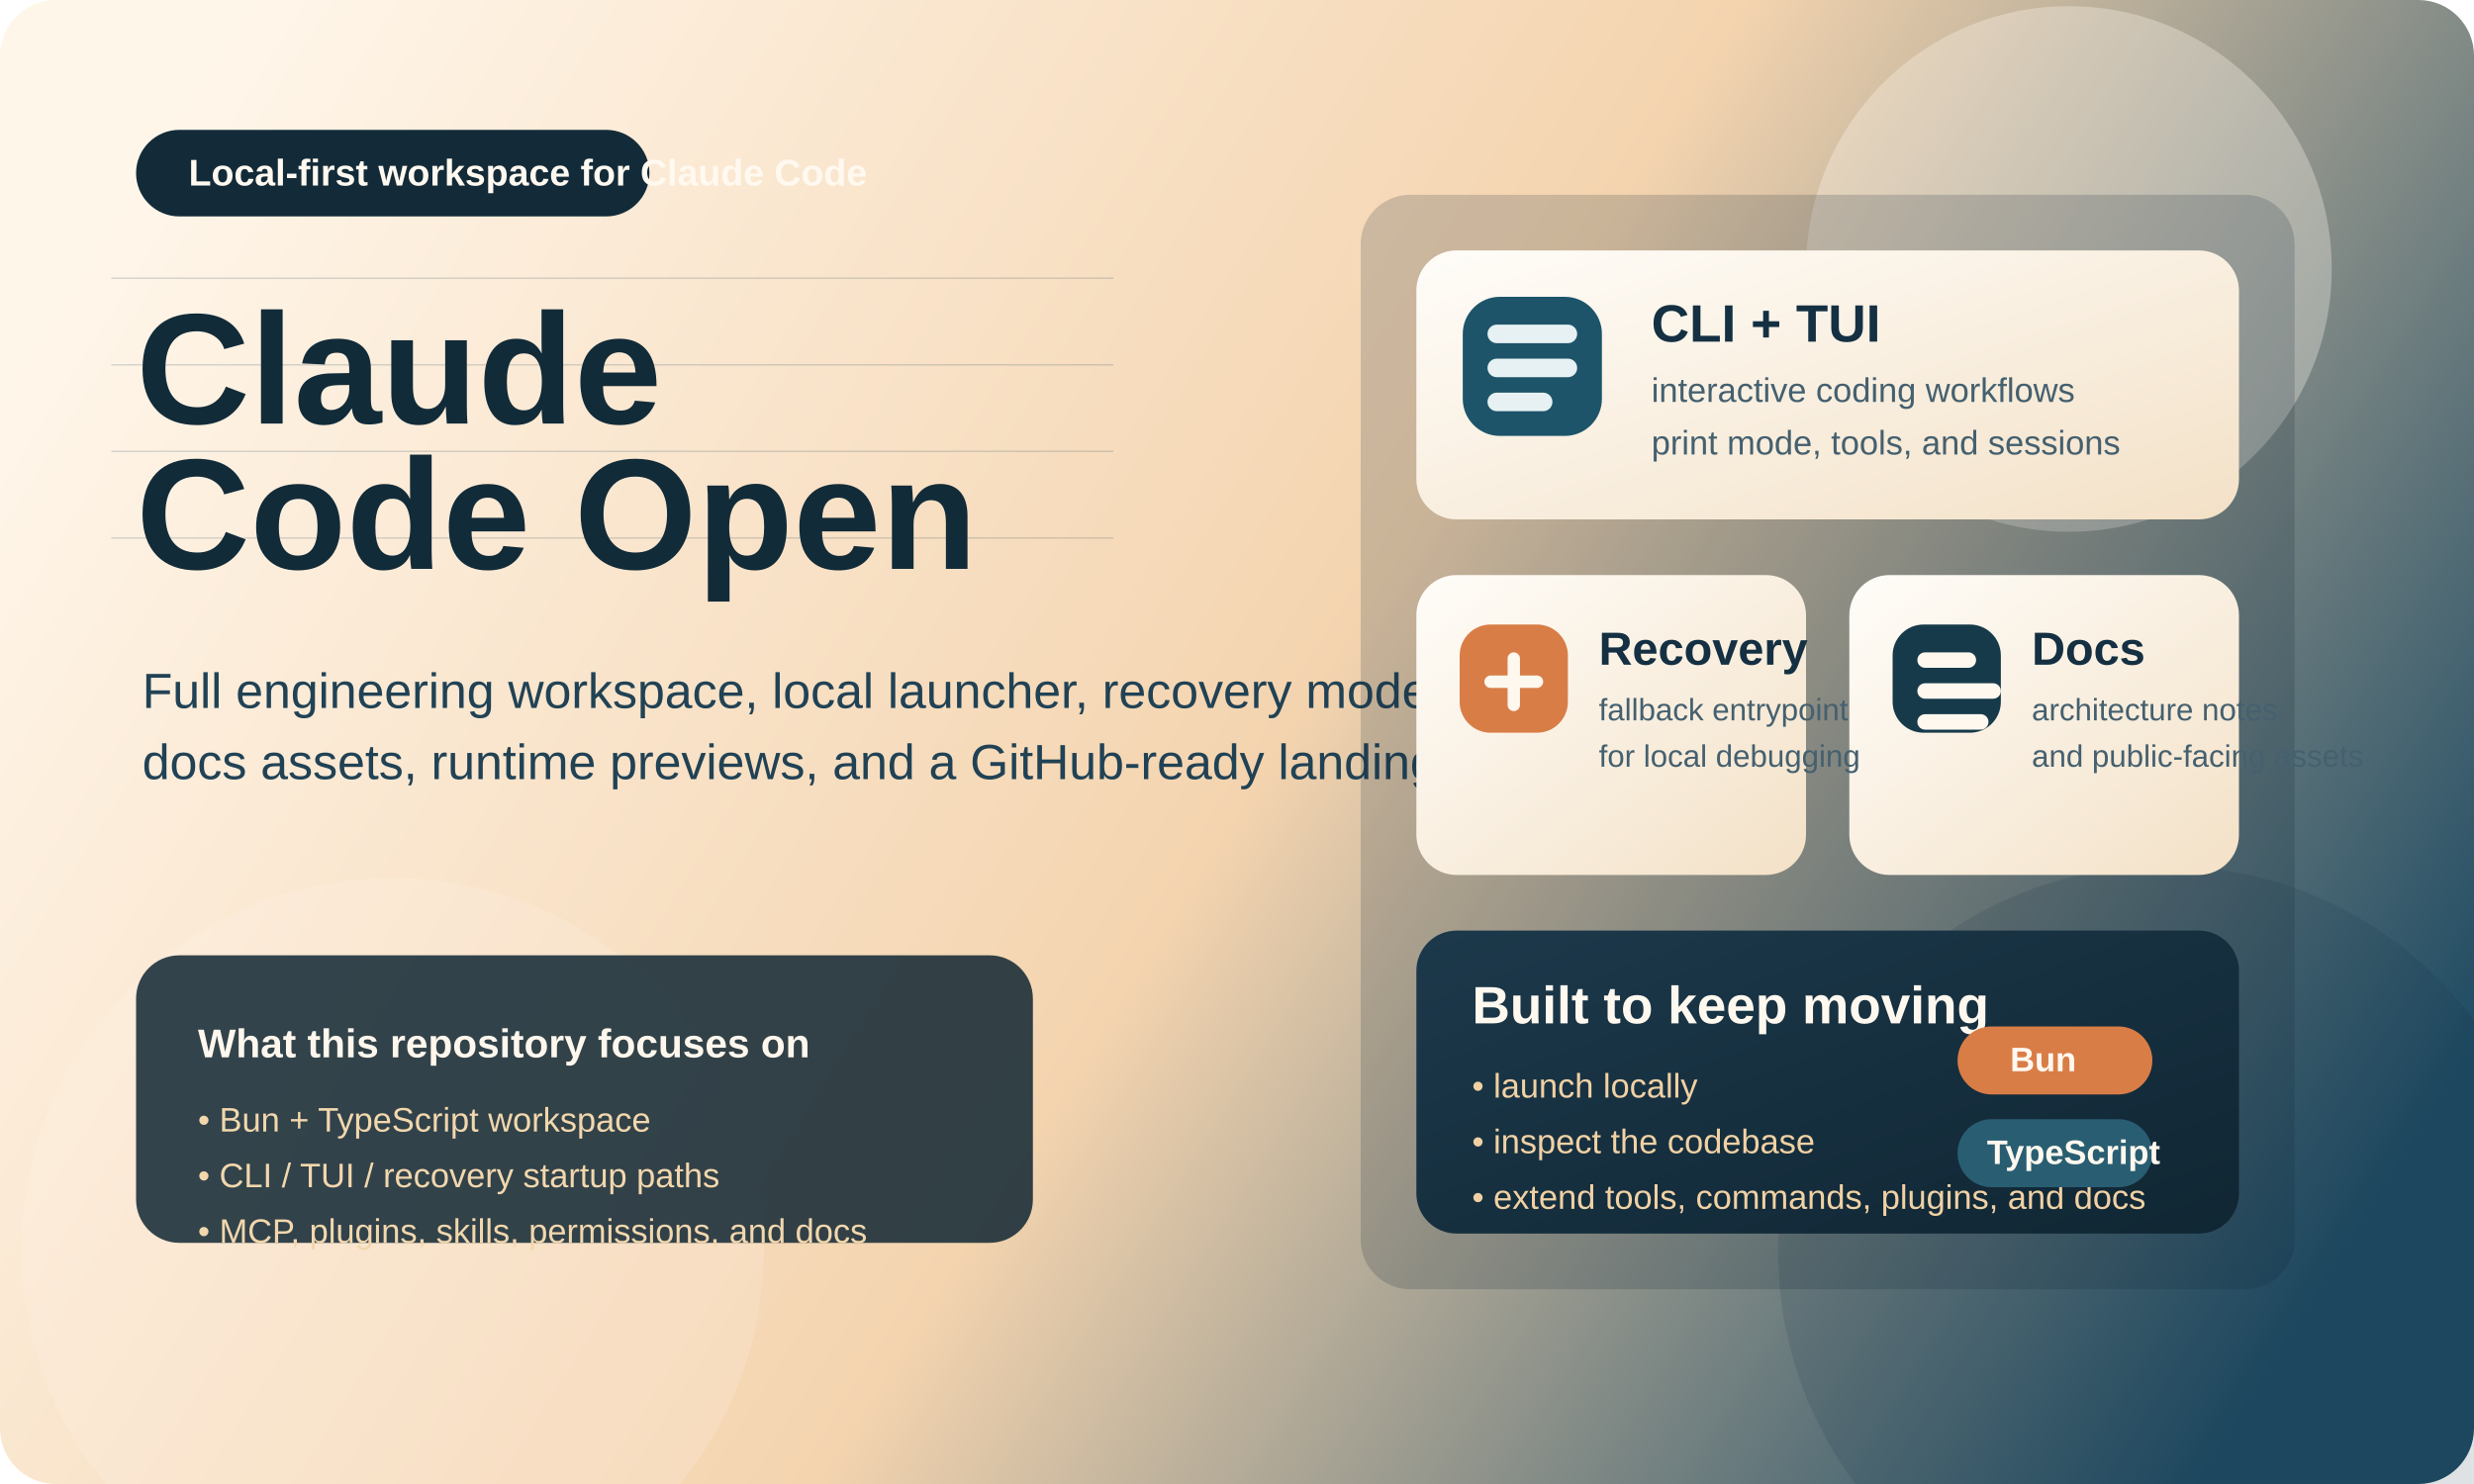
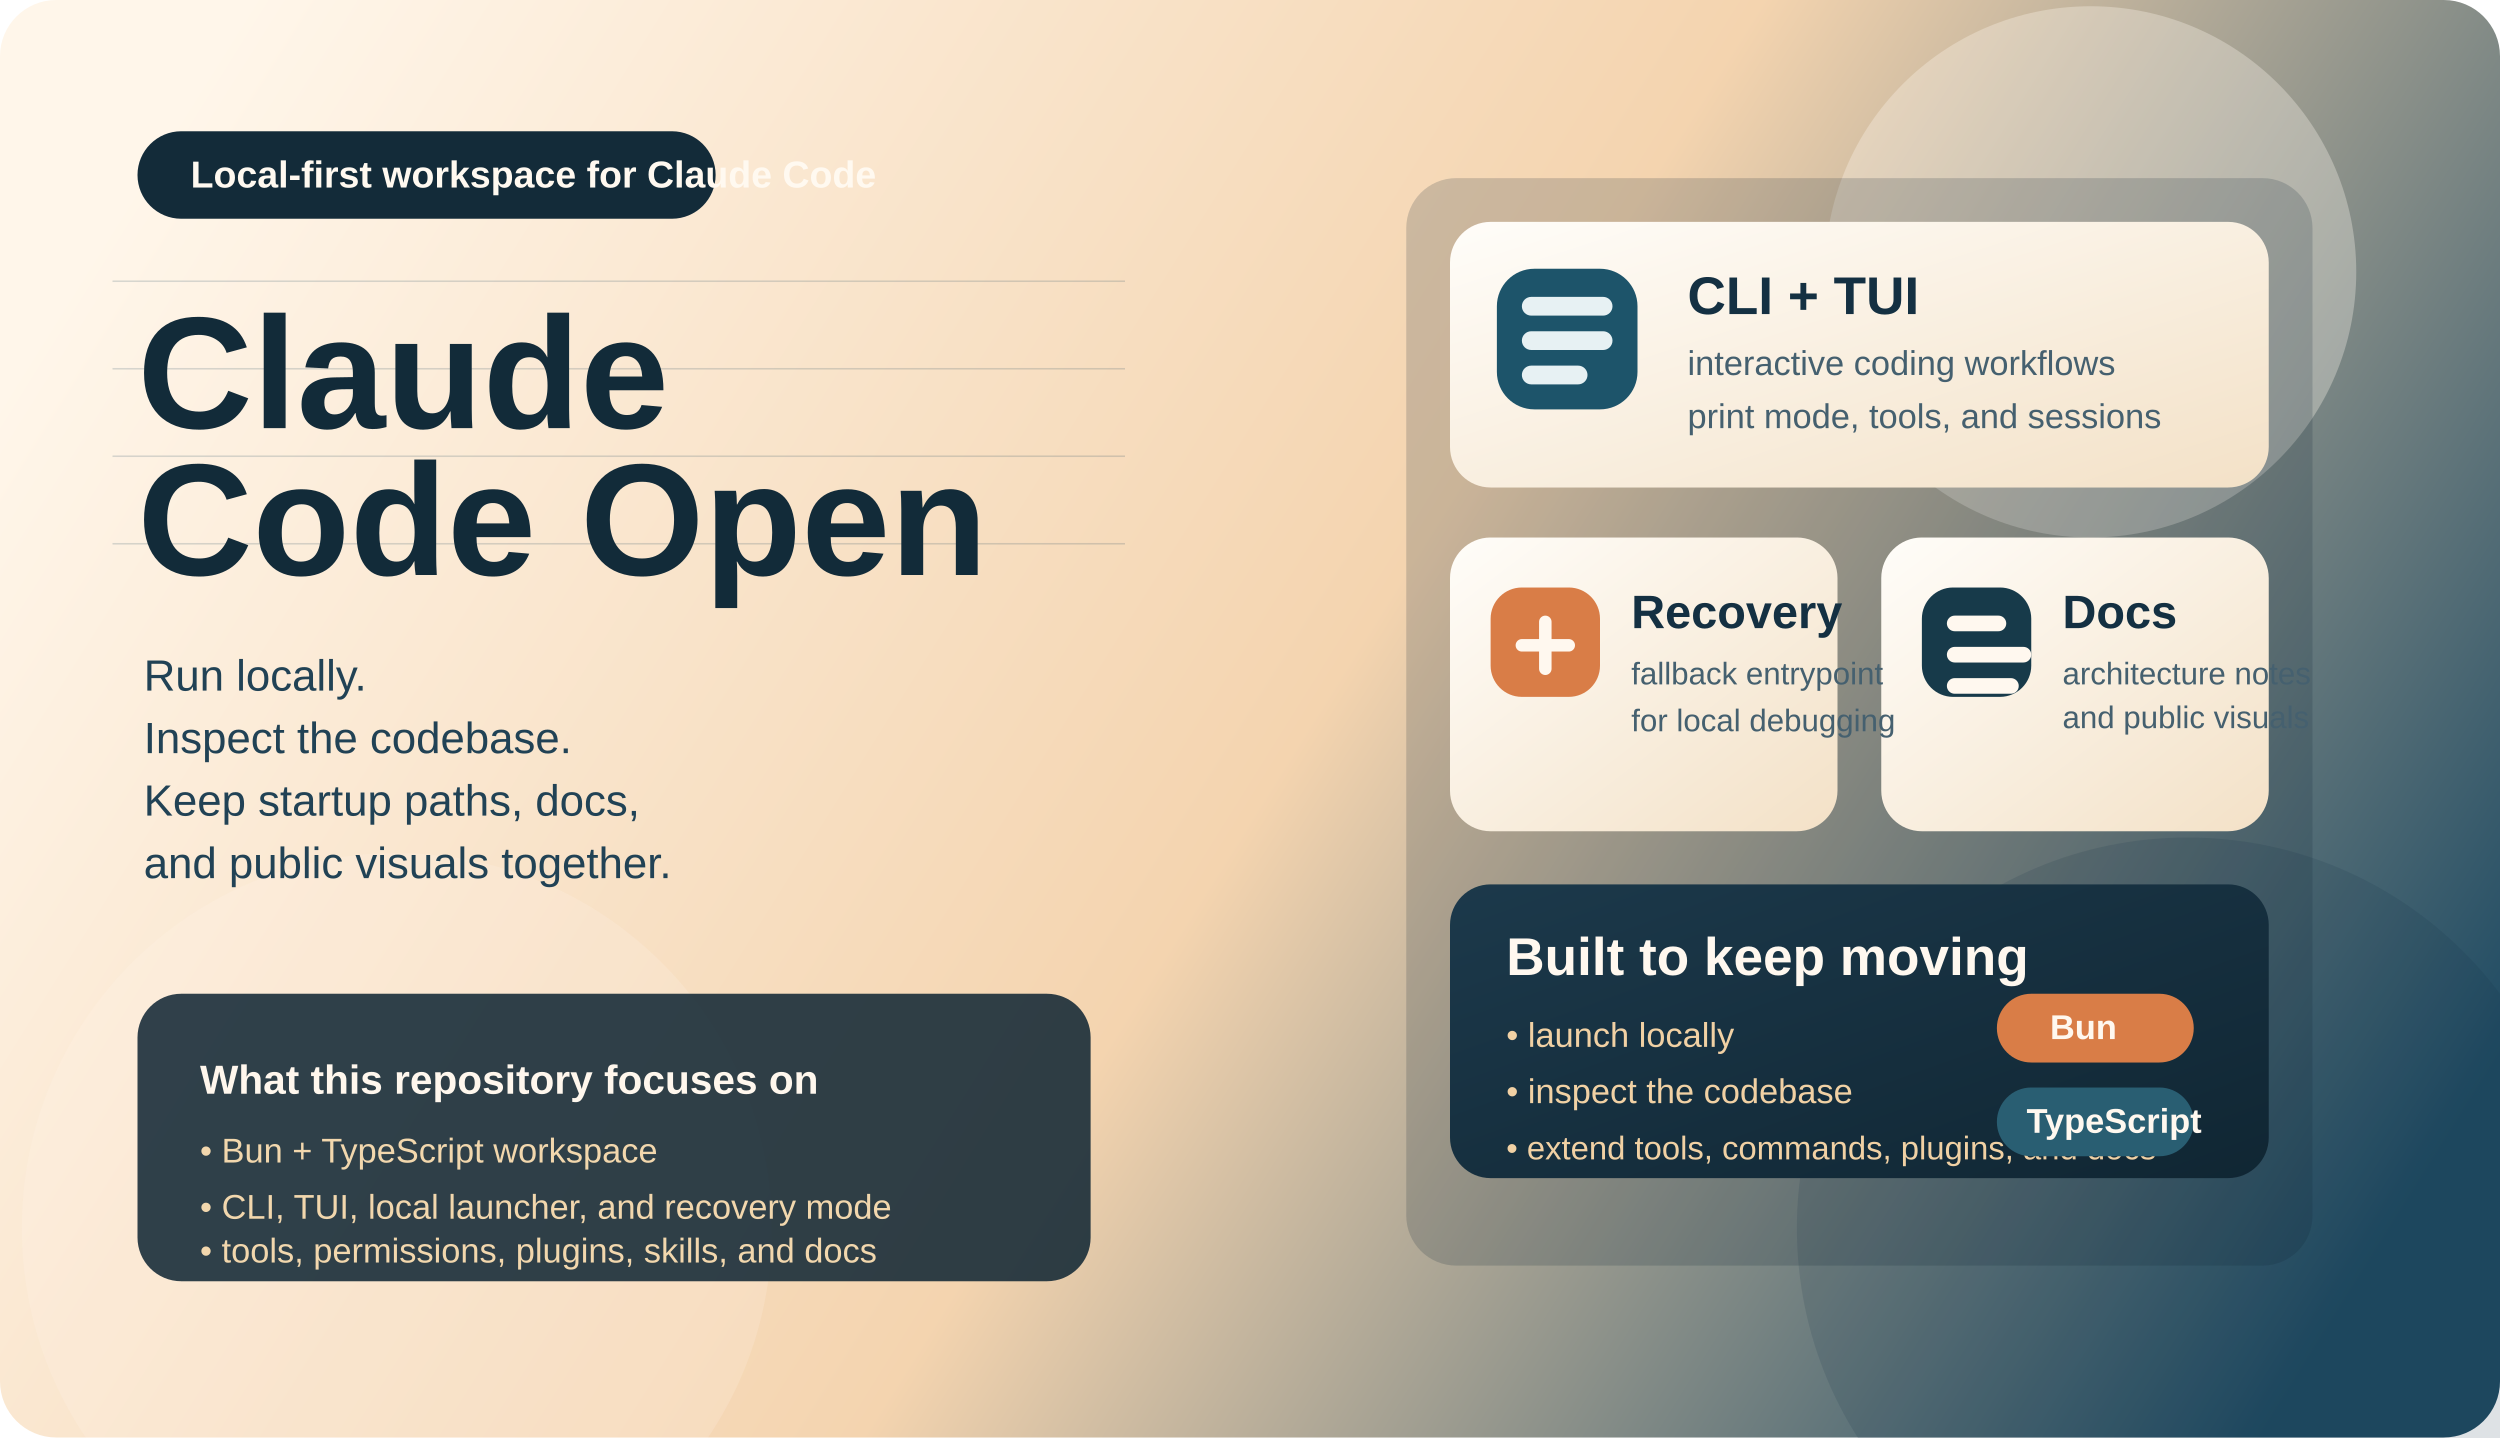
- <svg xmlns="http://www.w3.org/2000/svg" width="1600" height="960" viewBox="0 0 1600 960" fill="none">
+ <svg xmlns="http://www.w3.org/2000/svg" width="1600" height="920" viewBox="0 0 1600 920" fill="none">
  <defs>
    <linearGradient id="bg" x1="120" y1="60" x2="1460" y2="900" gradientUnits="userSpaceOnUse">
      <stop stop-color="#FFF6EA" />
      <stop offset="0.52" stop-color="#F4D4AF" />
      <stop offset="1" stop-color="#1F4B63" />
    </linearGradient>
    <linearGradient id="panel" x1="0" y1="0" x2="1" y2="1">
      <stop stop-color="#FFFDF9" />
      <stop offset="1" stop-color="#F3E1C7" />
    </linearGradient>
    <linearGradient id="dark" x1="0" y1="0" x2="1" y2="1">
      <stop stop-color="#1C394B" />
      <stop offset="1" stop-color="#102633" />
    </linearGradient>
  </defs>
-   <rect width="1600" height="960" rx="36" fill="url(#bg)" />
+   <rect width="1600" height="920" rx="36" fill="url(#bg)" />
  <circle cx="1338" cy="174" r="170" fill="#FFF8EE" fill-opacity="0.32" />
-   <circle cx="1400" cy="810" r="250" fill="#113142" fill-opacity="0.14" />
-   <circle cx="254" cy="808" r="240" fill="#FFF8EE" fill-opacity="0.18" />
+   <circle cx="1400" cy="786" r="250" fill="#113142" fill-opacity="0.14" />
+   <circle cx="254" cy="786" r="240" fill="#FFF8EE" fill-opacity="0.18" />
  <g opacity="0.18" stroke="#22495C">
    <path d="M72 180H720" />
    <path d="M72 236H720" />
    <path d="M72 292H720" />
    <path d="M72 348H720" />
  </g>
-   <rect x="88" y="84" width="332" height="56" rx="28" fill="#132B39" />
+   <rect x="88" y="84" width="370" height="56" rx="28" fill="#132B39" />
  <text x="122" y="120" fill="#FFF9F0" font-family="Arial, Helvetica, sans-serif" font-size="24" font-weight="700">Local-first workspace for Claude Code</text>
  <text x="88" y="274" fill="#122B39" font-family="Arial, Helvetica, sans-serif" font-size="102" font-weight="800">Claude</text>
  <text x="88" y="368" fill="#122B39" font-family="Arial, Helvetica, sans-serif" font-size="102" font-weight="800">Code Open</text>
-   <text x="92" y="458" fill="#214255" font-family="Arial, Helvetica, sans-serif" font-size="32" font-weight="500">Full engineering workspace, local launcher, recovery mode,</text>
-   <text x="92" y="504" fill="#214255" font-family="Arial, Helvetica, sans-serif" font-size="32" font-weight="500">docs assets, runtime previews, and a GitHub-ready landing page.</text>
-   <rect x="88" y="618" width="580" height="186" rx="28" fill="#102633" fill-opacity="0.85" />
-   <text x="128" y="684" fill="#FFF7ED" font-family="Arial, Helvetica, sans-serif" font-size="26" font-weight="700">What this repository focuses on</text>
-   <text x="128" y="732" fill="#F2D7AD" font-family="Arial, Helvetica, sans-serif" font-size="22">• Bun + TypeScript workspace</text>
-   <text x="128" y="768" fill="#F2D7AD" font-family="Arial, Helvetica, sans-serif" font-size="22">• CLI / TUI / recovery startup paths</text>
-   <text x="128" y="804" fill="#F2D7AD" font-family="Arial, Helvetica, sans-serif" font-size="22">• MCP, plugins, skills, permissions, and docs</text>
-   <g transform="translate(880 126)">
-     <rect width="604" height="708" rx="32" fill="#0F2633" fill-opacity="0.18" />
-     <rect x="36" y="36" width="532" height="174" rx="26" fill="url(#panel)" />
-     <rect x="66" y="66" width="90" height="90" rx="24" fill="#1D546A" />
-     <rect x="82" y="84" width="58" height="12" rx="6" fill="#E7F1F3" />
-     <rect x="82" y="106" width="58" height="12" rx="6" fill="#E7F1F3" />
-     <rect x="82" y="128" width="42" height="12" rx="6" fill="#E7F1F3" />
-     <text x="188" y="95" fill="#143042" font-family="Arial, Helvetica, sans-serif" font-size="34" font-weight="800">CLI + TUI</text>
-     <text x="188" y="134" fill="#45606F" font-family="Arial, Helvetica, sans-serif" font-size="22">interactive coding workflows</text>
-     <text x="188" y="168" fill="#45606F" font-family="Arial, Helvetica, sans-serif" font-size="22">print mode, tools, and sessions</text>
-     <rect x="36" y="246" width="252" height="194" rx="26" fill="url(#panel)" />
-     <rect x="316" y="246" width="252" height="194" rx="26" fill="url(#panel)" />
-     <rect x="64" y="278" width="70" height="70" rx="20" fill="#D97D47" />
-     <path d="M84 315H114" stroke="#FFF8EF" stroke-width="8" stroke-linecap="round" />
-     <path d="M99 300V330" stroke="#FFF8EF" stroke-width="8" stroke-linecap="round" />
-     <text x="154" y="304" fill="#143042" font-family="Arial, Helvetica, sans-serif" font-size="30" font-weight="800">Recovery</text>
-     <text x="154" y="340" fill="#45606F" font-family="Arial, Helvetica, sans-serif" font-size="20">fallback entrypoint</text>
-     <text x="154" y="370" fill="#45606F" font-family="Arial, Helvetica, sans-serif" font-size="20">for local debugging</text>
-     <rect x="344" y="278" width="70" height="70" rx="20" fill="#173A4A" />
-     <rect x="360" y="296" width="38" height="10" rx="5" fill="#FFF8EF" />
-     <rect x="360" y="316" width="54" height="10" rx="5" fill="#FFF8EF" />
-     <rect x="360" y="336" width="46" height="10" rx="5" fill="#FFF8EF" />
-     <text x="434" y="304" fill="#143042" font-family="Arial, Helvetica, sans-serif" font-size="30" font-weight="800">Docs</text>
-     <text x="434" y="340" fill="#45606F" font-family="Arial, Helvetica, sans-serif" font-size="20">architecture notes</text>
-     <text x="434" y="370" fill="#45606F" font-family="Arial, Helvetica, sans-serif" font-size="20">and public-facing assets</text>
-     <rect x="36" y="476" width="532" height="196" rx="26" fill="url(#dark)" />
-     <text x="72" y="536" fill="#FFF8EF" font-family="Arial, Helvetica, sans-serif" font-size="34" font-weight="800">Built to keep moving</text>
-     <text x="72" y="584" fill="#F1D1A4" font-family="Arial, Helvetica, sans-serif" font-size="22">• launch locally</text>
-     <text x="72" y="620" fill="#F1D1A4" font-family="Arial, Helvetica, sans-serif" font-size="22">• inspect the codebase</text>
-     <text x="72" y="656" fill="#F1D1A4" font-family="Arial, Helvetica, sans-serif" font-size="22">• extend tools, commands, plugins, and docs</text>
-     <rect x="386" y="538" width="126" height="44" rx="22" fill="#D97D47" />
-     <text x="420" y="567" fill="#FFF8EF" font-family="Arial, Helvetica, sans-serif" font-size="22" font-weight="700">Bun</text>
-     <rect x="386" y="598" width="126" height="44" rx="22" fill="#295E72" />
-     <text x="405" y="627" fill="#FFF8EF" font-family="Arial, Helvetica, sans-serif" font-size="22" font-weight="700">TypeScript</text>
+   <text x="92" y="442" fill="#214255" font-family="Arial, Helvetica, sans-serif" font-size="28" font-weight="500">Run locally.</text>
+   <text x="92" y="482" fill="#214255" font-family="Arial, Helvetica, sans-serif" font-size="28" font-weight="500">Inspect the codebase.</text>
+   <text x="92" y="522" fill="#214255" font-family="Arial, Helvetica, sans-serif" font-size="28" font-weight="500">Keep startup paths, docs,</text>
+   <text x="92" y="562" fill="#214255" font-family="Arial, Helvetica, sans-serif" font-size="28" font-weight="500">and public visuals together.</text>
+   <rect x="88" y="636" width="610" height="184" rx="28" fill="#102633" fill-opacity="0.86" />
+   <text x="128" y="700" fill="#FFF7ED" font-family="Arial, Helvetica, sans-serif" font-size="26" font-weight="700">What this repository focuses on</text>
+   <text x="128" y="744" fill="#F2D7AD" font-family="Arial, Helvetica, sans-serif" font-size="22">• Bun + TypeScript workspace</text>
+   <text x="128" y="780" fill="#F2D7AD" font-family="Arial, Helvetica, sans-serif" font-size="22">• CLI, TUI, local launcher, and recovery mode</text>
+   <text x="128" y="808" fill="#F2D7AD" font-family="Arial, Helvetica, sans-serif" font-size="22">• tools, permissions, plugins, skills, and docs</text>
+   <g transform="translate(900 114)">
+     <rect width="580" height="696" rx="32" fill="#0F2633" fill-opacity="0.18" />
+     <rect x="28" y="28" width="524" height="170" rx="26" fill="url(#panel)" />
+     <rect x="58" y="58" width="90" height="90" rx="24" fill="#1D546A" />
+     <rect x="74" y="76" width="58" height="12" rx="6" fill="#E7F1F3" />
+     <rect x="74" y="98" width="58" height="12" rx="6" fill="#E7F1F3" />
+     <rect x="74" y="120" width="42" height="12" rx="6" fill="#E7F1F3" />
+     <text x="180" y="87" fill="#143042" font-family="Arial, Helvetica, sans-serif" font-size="34" font-weight="800">CLI + TUI</text>
+     <text x="180" y="126" fill="#45606F" font-family="Arial, Helvetica, sans-serif" font-size="22">interactive coding workflows</text>
+     <text x="180" y="160" fill="#45606F" font-family="Arial, Helvetica, sans-serif" font-size="22">print mode, tools, and sessions</text>
+     <rect x="28" y="230" width="248" height="188" rx="26" fill="url(#panel)" />
+     <rect x="304" y="230" width="248" height="188" rx="26" fill="url(#panel)" />
+     <rect x="54" y="262" width="70" height="70" rx="20" fill="#D97D47" />
+     <path d="M74 299H104" stroke="#FFF8EF" stroke-width="8" stroke-linecap="round" />
+     <path d="M89 284V314" stroke="#FFF8EF" stroke-width="8" stroke-linecap="round" />
+     <text x="144" y="288" fill="#143042" font-family="Arial, Helvetica, sans-serif" font-size="30" font-weight="800">Recovery</text>
+     <text x="144" y="324" fill="#45606F" font-family="Arial, Helvetica, sans-serif" font-size="20">fallback entrypoint</text>
+     <text x="144" y="354" fill="#45606F" font-family="Arial, Helvetica, sans-serif" font-size="20">for local debugging</text>
+     <rect x="330" y="262" width="70" height="70" rx="20" fill="#173A4A" />
+     <rect x="346" y="280" width="38" height="10" rx="5" fill="#FFF8EF" />
+     <rect x="346" y="300" width="54" height="10" rx="5" fill="#FFF8EF" />
+     <rect x="346" y="320" width="46" height="10" rx="5" fill="#FFF8EF" />
+     <text x="420" y="288" fill="#143042" font-family="Arial, Helvetica, sans-serif" font-size="30" font-weight="800">Docs</text>
+     <text x="420" y="324" fill="#45606F" font-family="Arial, Helvetica, sans-serif" font-size="20">architecture notes</text>
+     <text x="420" y="352" fill="#45606F" font-family="Arial, Helvetica, sans-serif" font-size="20">and public visuals</text>
+     <rect x="28" y="452" width="524" height="188" rx="26" fill="url(#dark)" />
+     <text x="64" y="510" fill="#FFF8EF" font-family="Arial, Helvetica, sans-serif" font-size="34" font-weight="800">Built to keep moving</text>
+     <text x="64" y="556" fill="#F1D1A4" font-family="Arial, Helvetica, sans-serif" font-size="22">• launch locally</text>
+     <text x="64" y="592" fill="#F1D1A4" font-family="Arial, Helvetica, sans-serif" font-size="22">• inspect the codebase</text>
+     <text x="64" y="628" fill="#F1D1A4" font-family="Arial, Helvetica, sans-serif" font-size="21">• extend tools, commands, plugins, and docs</text>
+     <rect x="378" y="522" width="126" height="44" rx="22" fill="#D97D47" />
+     <text x="412" y="551" fill="#FFF8EF" font-family="Arial, Helvetica, sans-serif" font-size="22" font-weight="700">Bun</text>
+     <rect x="378" y="582" width="126" height="44" rx="22" fill="#295E72" />
+     <text x="397" y="611" fill="#FFF8EF" font-family="Arial, Helvetica, sans-serif" font-size="22" font-weight="700">TypeScript</text>
  </g>
</svg>
